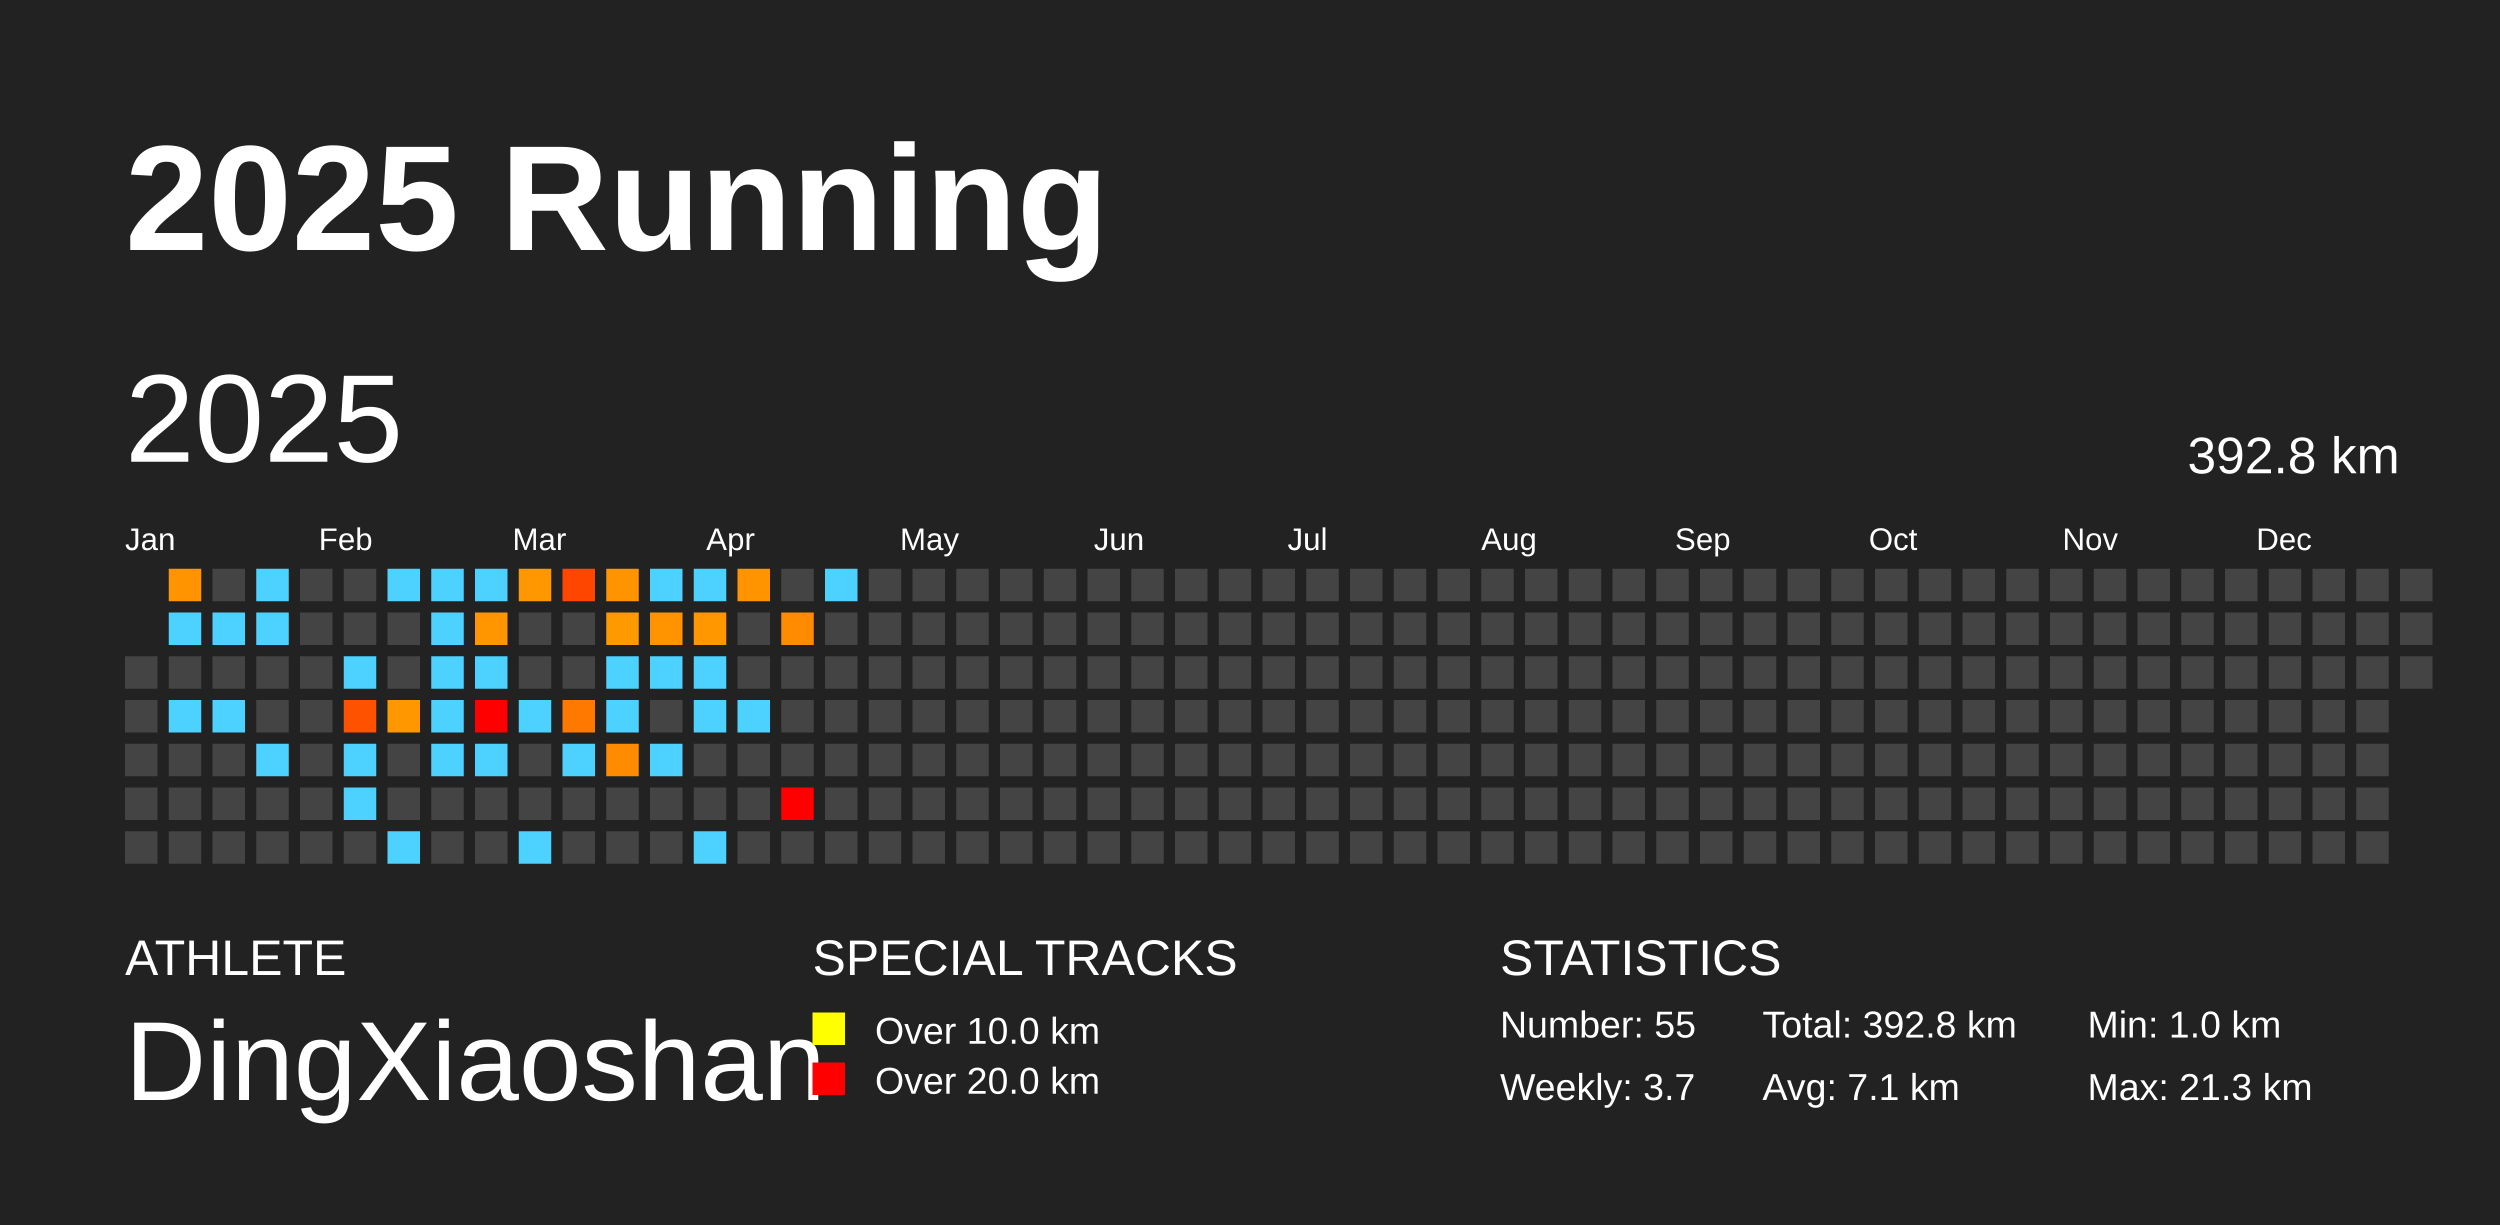
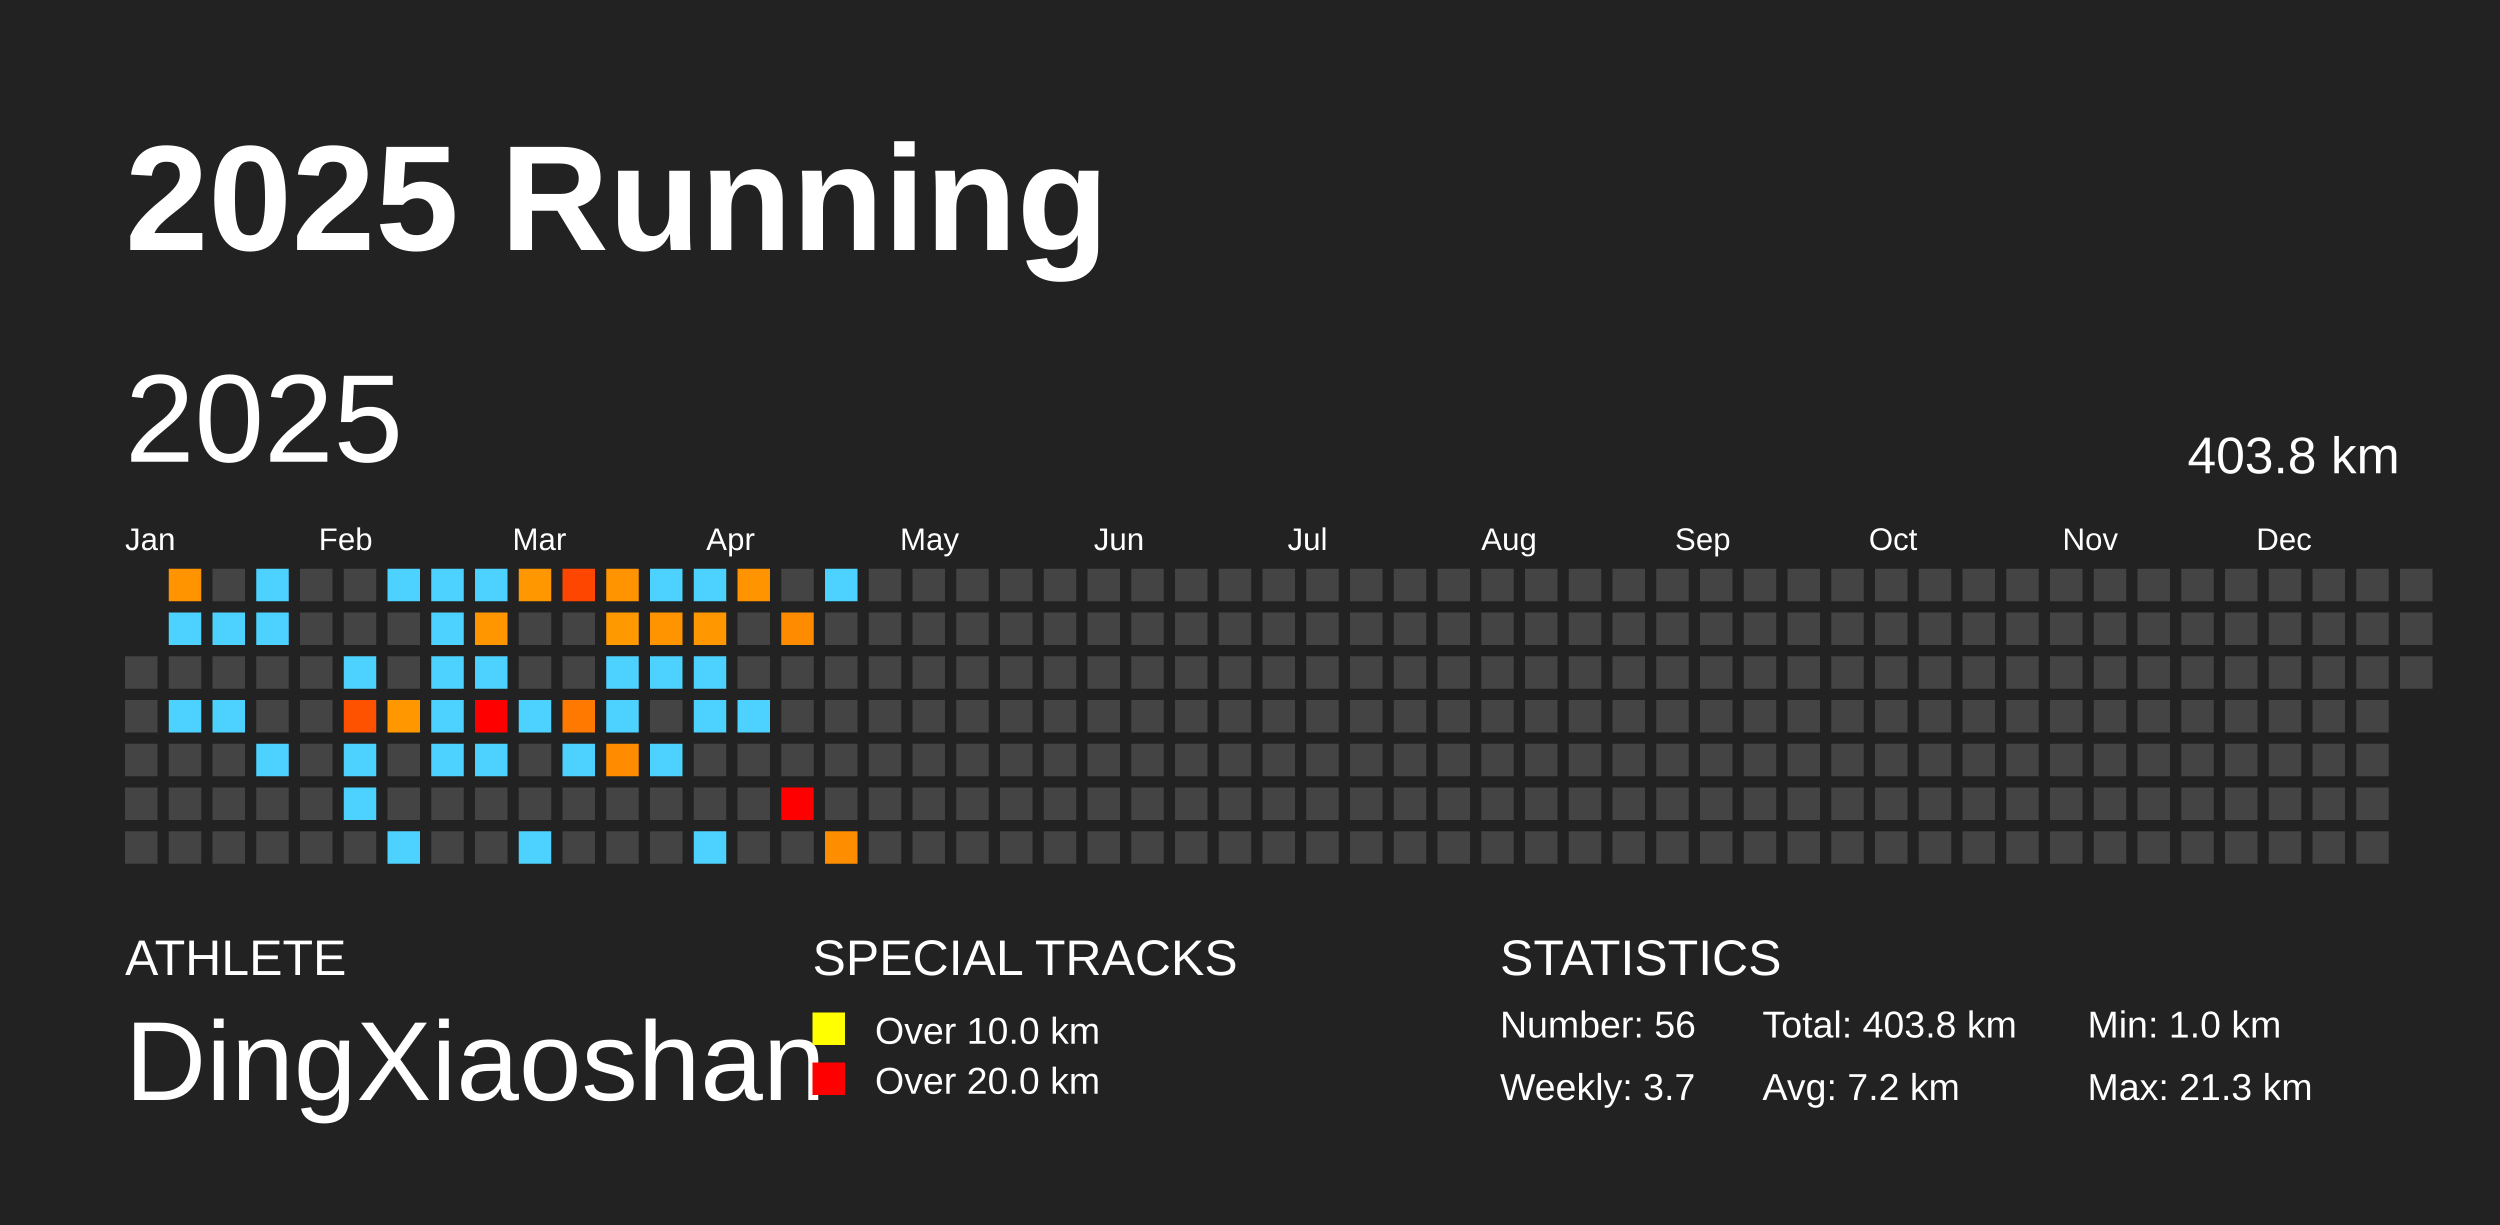
<svg xmlns="http://www.w3.org/2000/svg" baseProfile="full" height="98mm" version="1.1" viewBox="0,0,200,98" width="200mm">
  <defs />
  <rect fill="#222222" height="98" width="200" x="0" y="0" />
  <text fill="#FFFFFF" style="font-size:12px; font-family:Arial; font-weight:bold;" x="10" y="20">2025 Running</text>
  <text fill="#FFFFFF" style="font-size:4px; font-family:Arial" x="10" y="78">ATHLETE</text>
  <text fill="#FFFFFF" style="font-size:9px; font-family:Arial" x="10" y="88">DingXiaoshan</text>
  <text fill="#FFFFFF" style="font-size:4px; font-family:Arial" x="65" y="78">SPECIAL TRACKS</text>
  <rect fill="yellow" height="2.6" width="2.6" x="65" y="81" />
  <text fill="#FFFFFF" style="font-size:3px; font-family:Arial" x="70" y="83.5">Over 10.0 km</text>
  <rect fill="red" height="2.6" width="2.6" x="65" y="85" />
  <text fill="#FFFFFF" style="font-size:3px; font-family:Arial" x="70" y="87.5">Over 20.0 km</text>
  <text fill="#FFFFFF" style="font-size:4px; font-family:Arial" x="120" y="78">STATISTICS</text>
-   <text fill="#FFFFFF" style="font-size:3px; font-family:Arial" x="120" y="83">Number: 55</text>
+   <text fill="#FFFFFF" style="font-size:3px; font-family:Arial" x="120" y="83">Number: 56</text>
  <text fill="#FFFFFF" style="font-size:3px; font-family:Arial" x="120" y="88">Weekly: 3.7</text>
-   <text fill="#FFFFFF" style="font-size:3px; font-family:Arial" x="141" y="83">Total: 392.8 km</text>
-   <text fill="#FFFFFF" style="font-size:3px; font-family:Arial" x="141" y="88">Avg: 7.1 km</text>
+   <text fill="#FFFFFF" style="font-size:3px; font-family:Arial" x="141" y="83">Total: 403.8 km</text>
+   <text fill="#FFFFFF" style="font-size:3px; font-family:Arial" x="141" y="88">Avg: 7.2 km</text>
  <text fill="#FFFFFF" style="font-size:3px; font-family:Arial" x="167" y="83">Min: 1.0 km</text>
  <text fill="#FFFFFF" style="font-size:3px; font-family:Arial" x="167" y="88">Max: 21.3 km</text>
  <text dominant-baseline="hanging" fill="#FFFFFF" style="font-size:10.0px; font-family:Arial;" x="10" y="30">2025</text>
-   <text dominant-baseline="hanging" fill="#FFFFFF" style="font-size:4.125px; font-family:Arial;" x="175" y="35">392.8 km</text>
+   <text dominant-baseline="hanging" fill="#FFFFFF" style="font-size:4.125px; font-family:Arial;" x="175" y="35">403.8 km</text>
  <text fill="#FFFFFF" style="font-size:2.5px; font-family:Arial" x="10.0" y="44">Jan</text>
  <text fill="#FFFFFF" style="font-size:2.5px; font-family:Arial" x="25.5" y="44">Feb</text>
  <text fill="#FFFFFF" style="font-size:2.5px; font-family:Arial" x="41.0" y="44">Mar</text>
  <text fill="#FFFFFF" style="font-size:2.5px; font-family:Arial" x="56.5" y="44">Apr</text>
  <text fill="#FFFFFF" style="font-size:2.5px; font-family:Arial" x="72.0" y="44">May</text>
  <text fill="#FFFFFF" style="font-size:2.5px; font-family:Arial" x="87.5" y="44">Jun</text>
  <text fill="#FFFFFF" style="font-size:2.5px; font-family:Arial" x="103.0" y="44">Jul</text>
  <text fill="#FFFFFF" style="font-size:2.5px; font-family:Arial" x="118.5" y="44">Aug</text>
  <text fill="#FFFFFF" style="font-size:2.5px; font-family:Arial" x="134.0" y="44">Sep</text>
  <text fill="#FFFFFF" style="font-size:2.5px; font-family:Arial" x="149.5" y="44">Oct</text>
  <text fill="#FFFFFF" style="font-size:2.5px; font-family:Arial" x="165.0" y="44">Nov</text>
  <text fill="#FFFFFF" style="font-size:2.5px; font-family:Arial" x="180.5" y="44">Dec</text>
  <rect fill="#444444" height="2.6" width="2.6" x="10.0" y="52.5" />
  <rect fill="#444444" height="2.6" width="2.6" x="10.0" y="56.0" />
  <rect fill="#444444" height="2.6" width="2.6" x="10.0" y="59.5" />
  <rect fill="#444444" height="2.6" width="2.6" x="10.0" y="63.0" />
  <rect fill="#444444" height="2.6" width="2.6" x="10.0" y="66.5" />
  <rect fill="#ff9300" height="2.6" width="2.6" x="13.5" y="45.5" />
  <rect fill="#4dd2ff" height="2.6" width="2.6" x="13.5" y="49.0" />
  <rect fill="#444444" height="2.6" width="2.6" x="13.5" y="52.5" />
  <rect fill="#4dd2ff" height="2.6" width="2.6" x="13.5" y="56.0" />
  <rect fill="#444444" height="2.6" width="2.6" x="13.5" y="59.5" />
  <rect fill="#444444" height="2.6" width="2.6" x="13.5" y="63.0" />
  <rect fill="#444444" height="2.6" width="2.6" x="13.5" y="66.5" />
  <rect fill="#444444" height="2.6" width="2.6" x="17.0" y="45.5" />
  <rect fill="#4dd2ff" height="2.6" width="2.6" x="17.0" y="49.0" />
  <rect fill="#444444" height="2.6" width="2.6" x="17.0" y="52.5" />
  <rect fill="#4dd2ff" height="2.6" width="2.6" x="17.0" y="56.0" />
  <rect fill="#444444" height="2.6" width="2.6" x="17.0" y="59.5" />
  <rect fill="#444444" height="2.6" width="2.6" x="17.0" y="63.0" />
  <rect fill="#444444" height="2.6" width="2.6" x="17.0" y="66.5" />
  <rect fill="#4dd2ff" height="2.6" width="2.6" x="20.5" y="45.5" />
  <rect fill="#4dd2ff" height="2.6" width="2.6" x="20.5" y="49.0" />
  <rect fill="#444444" height="2.6" width="2.6" x="20.5" y="52.5" />
  <rect fill="#444444" height="2.6" width="2.6" x="20.5" y="56.0" />
  <rect fill="#4dd2ff" height="2.6" width="2.6" x="20.5" y="59.5" />
  <rect fill="#444444" height="2.6" width="2.6" x="20.5" y="63.0" />
  <rect fill="#444444" height="2.6" width="2.6" x="20.5" y="66.5" />
  <rect fill="#444444" height="2.6" width="2.6" x="24.0" y="45.5" />
  <rect fill="#444444" height="2.6" width="2.6" x="24.0" y="49.0" />
  <rect fill="#444444" height="2.6" width="2.6" x="24.0" y="52.5" />
  <rect fill="#444444" height="2.6" width="2.6" x="24.0" y="56.0" />
  <rect fill="#444444" height="2.6" width="2.6" x="24.0" y="59.5" />
  <rect fill="#444444" height="2.6" width="2.6" x="24.0" y="63.0" />
  <rect fill="#444444" height="2.6" width="2.6" x="24.0" y="66.5" />
  <rect fill="#444444" height="2.6" width="2.6" x="27.5" y="45.5" />
  <rect fill="#444444" height="2.6" width="2.6" x="27.5" y="49.0" />
  <rect fill="#4dd2ff" height="2.6" width="2.6" x="27.5" y="52.5" />
  <rect fill="#ff5200" height="2.6" width="2.6" x="27.5" y="56.0" />
  <rect fill="#4dd2ff" height="2.6" width="2.6" x="27.5" y="59.5" />
  <rect fill="#4dd2ff" height="2.6" width="2.6" x="27.5" y="63.0" />
  <rect fill="#444444" height="2.6" width="2.6" x="27.5" y="66.5" />
  <rect fill="#4dd2ff" height="2.6" width="2.6" x="31.0" y="45.5" />
  <rect fill="#444444" height="2.6" width="2.6" x="31.0" y="49.0" />
  <rect fill="#444444" height="2.6" width="2.6" x="31.0" y="52.5" />
  <rect fill="#ff9800" height="2.6" width="2.6" x="31.0" y="56.0" />
  <rect fill="#444444" height="2.6" width="2.6" x="31.0" y="59.5" />
  <rect fill="#444444" height="2.6" width="2.6" x="31.0" y="63.0" />
  <rect fill="#4dd2ff" height="2.6" width="2.6" x="31.0" y="66.5" />
  <rect fill="#4dd2ff" height="2.6" width="2.6" x="34.5" y="45.5" />
  <rect fill="#4dd2ff" height="2.6" width="2.6" x="34.5" y="49.0" />
  <rect fill="#4dd2ff" height="2.6" width="2.6" x="34.5" y="52.5" />
  <rect fill="#4dd2ff" height="2.6" width="2.6" x="34.5" y="56.0" />
  <rect fill="#4dd2ff" height="2.6" width="2.6" x="34.5" y="59.5" />
  <rect fill="#444444" height="2.6" width="2.6" x="34.5" y="63.0" />
  <rect fill="#444444" height="2.6" width="2.6" x="34.5" y="66.5" />
  <rect fill="#4dd2ff" height="2.6" width="2.6" x="38.0" y="45.5" />
  <rect fill="#ff9600" height="2.6" width="2.6" x="38.0" y="49.0" />
  <rect fill="#4dd2ff" height="2.6" width="2.6" x="38.0" y="52.5" />
  <rect fill="red" height="2.6" width="2.6" x="38.0" y="56.0" />
  <rect fill="#4dd2ff" height="2.6" width="2.6" x="38.0" y="59.5" />
  <rect fill="#444444" height="2.6" width="2.6" x="38.0" y="63.0" />
  <rect fill="#444444" height="2.6" width="2.6" x="38.0" y="66.5" />
  <rect fill="#ff9800" height="2.6" width="2.6" x="41.5" y="45.5" />
  <rect fill="#444444" height="2.6" width="2.6" x="41.5" y="49.0" />
  <rect fill="#444444" height="2.6" width="2.6" x="41.5" y="52.5" />
  <rect fill="#4dd2ff" height="2.6" width="2.6" x="41.5" y="56.0" />
  <rect fill="#444444" height="2.6" width="2.6" x="41.5" y="59.5" />
  <rect fill="#444444" height="2.6" width="2.6" x="41.5" y="63.0" />
  <rect fill="#4dd2ff" height="2.6" width="2.6" x="41.5" y="66.5" />
  <rect fill="#ff4600" height="2.6" width="2.6" x="45.0" y="45.5" />
  <rect fill="#444444" height="2.6" width="2.6" x="45.0" y="49.0" />
  <rect fill="#444444" height="2.6" width="2.6" x="45.0" y="52.5" />
  <rect fill="#ff7900" height="2.6" width="2.6" x="45.0" y="56.0" />
  <rect fill="#4dd2ff" height="2.6" width="2.6" x="45.0" y="59.5" />
  <rect fill="#444444" height="2.6" width="2.6" x="45.0" y="63.0" />
  <rect fill="#444444" height="2.6" width="2.6" x="45.0" y="66.5" />
  <rect fill="#ff9400" height="2.6" width="2.6" x="48.5" y="45.5" />
  <rect fill="#ff9900" height="2.6" width="2.6" x="48.5" y="49.0" />
  <rect fill="#4dd2ff" height="2.6" width="2.6" x="48.5" y="52.5" />
  <rect fill="#4dd2ff" height="2.6" width="2.6" x="48.5" y="56.0" />
  <rect fill="#ff8c00" height="2.6" width="2.6" x="48.5" y="59.5" />
  <rect fill="#444444" height="2.6" width="2.6" x="48.5" y="63.0" />
  <rect fill="#444444" height="2.6" width="2.6" x="48.5" y="66.5" />
  <rect fill="#4dd2ff" height="2.6" width="2.6" x="52.0" y="45.5" />
  <rect fill="#ff9400" height="2.6" width="2.6" x="52.0" y="49.0" />
  <rect fill="#4dd2ff" height="2.6" width="2.6" x="52.0" y="52.5" />
  <rect fill="#444444" height="2.6" width="2.6" x="52.0" y="56.0" />
  <rect fill="#4dd2ff" height="2.6" width="2.6" x="52.0" y="59.5" />
  <rect fill="#444444" height="2.6" width="2.6" x="52.0" y="63.0" />
  <rect fill="#444444" height="2.6" width="2.6" x="52.0" y="66.5" />
  <rect fill="#4dd2ff" height="2.6" width="2.6" x="55.5" y="45.5" />
  <rect fill="#ff9700" height="2.6" width="2.6" x="55.5" y="49.0" />
  <rect fill="#4dd2ff" height="2.6" width="2.6" x="55.5" y="52.5" />
  <rect fill="#4dd2ff" height="2.6" width="2.6" x="55.5" y="56.0" />
  <rect fill="#444444" height="2.6" width="2.6" x="55.5" y="59.5" />
  <rect fill="#444444" height="2.6" width="2.6" x="55.5" y="63.0" />
  <rect fill="#4dd2ff" height="2.6" width="2.6" x="55.5" y="66.5" />
  <rect fill="#ff9400" height="2.6" width="2.6" x="59.0" y="45.5" />
  <rect fill="#444444" height="2.6" width="2.6" x="59.0" y="49.0" />
  <rect fill="#444444" height="2.6" width="2.6" x="59.0" y="52.5" />
  <rect fill="#4dd2ff" height="2.6" width="2.6" x="59.0" y="56.0" />
  <rect fill="#444444" height="2.6" width="2.6" x="59.0" y="59.5" />
  <rect fill="#444444" height="2.6" width="2.6" x="59.0" y="63.0" />
  <rect fill="#444444" height="2.6" width="2.6" x="59.0" y="66.5" />
  <rect fill="#444444" height="2.6" width="2.6" x="62.5" y="45.5" />
  <rect fill="#ff8c00" height="2.6" width="2.6" x="62.5" y="49.0" />
  <rect fill="#444444" height="2.6" width="2.6" x="62.5" y="52.5" />
  <rect fill="#444444" height="2.6" width="2.6" x="62.5" y="56.0" />
  <rect fill="#444444" height="2.6" width="2.6" x="62.5" y="59.5" />
  <rect fill="red" height="2.6" width="2.6" x="62.5" y="63.0" />
  <rect fill="#444444" height="2.6" width="2.6" x="62.5" y="66.5" />
  <rect fill="#4dd2ff" height="2.6" width="2.6" x="66.0" y="45.5" />
  <rect fill="#444444" height="2.6" width="2.6" x="66.0" y="49.0" />
  <rect fill="#444444" height="2.6" width="2.6" x="66.0" y="52.5" />
  <rect fill="#444444" height="2.6" width="2.6" x="66.0" y="56.0" />
  <rect fill="#444444" height="2.6" width="2.6" x="66.0" y="59.5" />
  <rect fill="#444444" height="2.6" width="2.6" x="66.0" y="63.0" />
-   <rect fill="#444444" height="2.6" width="2.6" x="66.0" y="66.5" />
+   <rect fill="#ff8d00" height="2.6" width="2.6" x="66.0" y="66.5" />
  <rect fill="#444444" height="2.6" width="2.6" x="69.5" y="45.5" />
  <rect fill="#444444" height="2.6" width="2.6" x="69.5" y="49.0" />
  <rect fill="#444444" height="2.6" width="2.6" x="69.5" y="52.5" />
  <rect fill="#444444" height="2.6" width="2.6" x="69.5" y="56.0" />
  <rect fill="#444444" height="2.6" width="2.6" x="69.5" y="59.5" />
  <rect fill="#444444" height="2.6" width="2.6" x="69.5" y="63.0" />
  <rect fill="#444444" height="2.6" width="2.6" x="69.5" y="66.5" />
  <rect fill="#444444" height="2.6" width="2.6" x="73.0" y="45.5" />
  <rect fill="#444444" height="2.6" width="2.6" x="73.0" y="49.0" />
  <rect fill="#444444" height="2.6" width="2.6" x="73.0" y="52.5" />
  <rect fill="#444444" height="2.6" width="2.6" x="73.0" y="56.0" />
  <rect fill="#444444" height="2.6" width="2.6" x="73.0" y="59.5" />
  <rect fill="#444444" height="2.6" width="2.6" x="73.0" y="63.0" />
  <rect fill="#444444" height="2.6" width="2.6" x="73.0" y="66.5" />
  <rect fill="#444444" height="2.6" width="2.6" x="76.5" y="45.5" />
  <rect fill="#444444" height="2.6" width="2.6" x="76.5" y="49.0" />
  <rect fill="#444444" height="2.6" width="2.6" x="76.5" y="52.5" />
  <rect fill="#444444" height="2.6" width="2.6" x="76.5" y="56.0" />
  <rect fill="#444444" height="2.6" width="2.6" x="76.5" y="59.5" />
  <rect fill="#444444" height="2.6" width="2.6" x="76.5" y="63.0" />
  <rect fill="#444444" height="2.6" width="2.6" x="76.5" y="66.5" />
  <rect fill="#444444" height="2.6" width="2.6" x="80.0" y="45.5" />
  <rect fill="#444444" height="2.6" width="2.6" x="80.0" y="49.0" />
  <rect fill="#444444" height="2.6" width="2.6" x="80.0" y="52.5" />
  <rect fill="#444444" height="2.6" width="2.6" x="80.0" y="56.0" />
  <rect fill="#444444" height="2.6" width="2.6" x="80.0" y="59.5" />
  <rect fill="#444444" height="2.6" width="2.6" x="80.0" y="63.0" />
  <rect fill="#444444" height="2.6" width="2.6" x="80.0" y="66.5" />
  <rect fill="#444444" height="2.6" width="2.6" x="83.5" y="45.5" />
  <rect fill="#444444" height="2.6" width="2.6" x="83.5" y="49.0" />
  <rect fill="#444444" height="2.6" width="2.6" x="83.5" y="52.5" />
  <rect fill="#444444" height="2.6" width="2.6" x="83.5" y="56.0" />
  <rect fill="#444444" height="2.6" width="2.6" x="83.5" y="59.5" />
  <rect fill="#444444" height="2.6" width="2.6" x="83.5" y="63.0" />
  <rect fill="#444444" height="2.6" width="2.6" x="83.5" y="66.5" />
  <rect fill="#444444" height="2.6" width="2.6" x="87.0" y="45.5" />
  <rect fill="#444444" height="2.6" width="2.6" x="87.0" y="49.0" />
  <rect fill="#444444" height="2.6" width="2.6" x="87.0" y="52.5" />
  <rect fill="#444444" height="2.6" width="2.6" x="87.0" y="56.0" />
  <rect fill="#444444" height="2.6" width="2.6" x="87.0" y="59.5" />
  <rect fill="#444444" height="2.6" width="2.6" x="87.0" y="63.0" />
  <rect fill="#444444" height="2.6" width="2.6" x="87.0" y="66.5" />
  <rect fill="#444444" height="2.6" width="2.6" x="90.5" y="45.5" />
  <rect fill="#444444" height="2.6" width="2.6" x="90.5" y="49.0" />
  <rect fill="#444444" height="2.6" width="2.6" x="90.5" y="52.5" />
  <rect fill="#444444" height="2.6" width="2.6" x="90.5" y="56.0" />
  <rect fill="#444444" height="2.6" width="2.6" x="90.5" y="59.5" />
  <rect fill="#444444" height="2.6" width="2.6" x="90.5" y="63.0" />
  <rect fill="#444444" height="2.6" width="2.6" x="90.5" y="66.5" />
  <rect fill="#444444" height="2.6" width="2.6" x="94.0" y="45.5" />
  <rect fill="#444444" height="2.6" width="2.6" x="94.0" y="49.0" />
  <rect fill="#444444" height="2.6" width="2.6" x="94.0" y="52.5" />
  <rect fill="#444444" height="2.6" width="2.6" x="94.0" y="56.0" />
  <rect fill="#444444" height="2.6" width="2.6" x="94.0" y="59.5" />
  <rect fill="#444444" height="2.6" width="2.6" x="94.0" y="63.0" />
  <rect fill="#444444" height="2.6" width="2.6" x="94.0" y="66.5" />
  <rect fill="#444444" height="2.6" width="2.6" x="97.5" y="45.5" />
  <rect fill="#444444" height="2.6" width="2.6" x="97.5" y="49.0" />
  <rect fill="#444444" height="2.6" width="2.6" x="97.5" y="52.5" />
  <rect fill="#444444" height="2.6" width="2.6" x="97.5" y="56.0" />
  <rect fill="#444444" height="2.6" width="2.6" x="97.5" y="59.5" />
  <rect fill="#444444" height="2.6" width="2.6" x="97.5" y="63.0" />
  <rect fill="#444444" height="2.6" width="2.6" x="97.5" y="66.5" />
  <rect fill="#444444" height="2.6" width="2.6" x="101.0" y="45.5" />
  <rect fill="#444444" height="2.6" width="2.6" x="101.0" y="49.0" />
  <rect fill="#444444" height="2.6" width="2.6" x="101.0" y="52.5" />
  <rect fill="#444444" height="2.6" width="2.6" x="101.0" y="56.0" />
  <rect fill="#444444" height="2.6" width="2.6" x="101.0" y="59.5" />
  <rect fill="#444444" height="2.6" width="2.6" x="101.0" y="63.0" />
  <rect fill="#444444" height="2.6" width="2.6" x="101.0" y="66.5" />
  <rect fill="#444444" height="2.6" width="2.6" x="104.5" y="45.5" />
  <rect fill="#444444" height="2.6" width="2.6" x="104.5" y="49.0" />
  <rect fill="#444444" height="2.6" width="2.6" x="104.5" y="52.5" />
  <rect fill="#444444" height="2.6" width="2.6" x="104.5" y="56.0" />
  <rect fill="#444444" height="2.6" width="2.6" x="104.5" y="59.5" />
  <rect fill="#444444" height="2.6" width="2.6" x="104.5" y="63.0" />
  <rect fill="#444444" height="2.6" width="2.6" x="104.5" y="66.5" />
  <rect fill="#444444" height="2.6" width="2.6" x="108.0" y="45.5" />
  <rect fill="#444444" height="2.6" width="2.6" x="108.0" y="49.0" />
  <rect fill="#444444" height="2.6" width="2.6" x="108.0" y="52.5" />
  <rect fill="#444444" height="2.6" width="2.6" x="108.0" y="56.0" />
  <rect fill="#444444" height="2.6" width="2.6" x="108.0" y="59.5" />
  <rect fill="#444444" height="2.6" width="2.6" x="108.0" y="63.0" />
  <rect fill="#444444" height="2.6" width="2.6" x="108.0" y="66.5" />
  <rect fill="#444444" height="2.6" width="2.6" x="111.5" y="45.5" />
  <rect fill="#444444" height="2.6" width="2.6" x="111.5" y="49.0" />
  <rect fill="#444444" height="2.6" width="2.6" x="111.5" y="52.5" />
  <rect fill="#444444" height="2.6" width="2.6" x="111.5" y="56.0" />
  <rect fill="#444444" height="2.6" width="2.6" x="111.5" y="59.5" />
  <rect fill="#444444" height="2.6" width="2.6" x="111.5" y="63.0" />
  <rect fill="#444444" height="2.6" width="2.6" x="111.5" y="66.5" />
  <rect fill="#444444" height="2.6" width="2.6" x="115.0" y="45.5" />
  <rect fill="#444444" height="2.6" width="2.6" x="115.0" y="49.0" />
  <rect fill="#444444" height="2.6" width="2.6" x="115.0" y="52.5" />
  <rect fill="#444444" height="2.6" width="2.6" x="115.0" y="56.0" />
  <rect fill="#444444" height="2.6" width="2.6" x="115.0" y="59.5" />
  <rect fill="#444444" height="2.6" width="2.6" x="115.0" y="63.0" />
  <rect fill="#444444" height="2.6" width="2.6" x="115.0" y="66.5" />
  <rect fill="#444444" height="2.6" width="2.6" x="118.5" y="45.5" />
  <rect fill="#444444" height="2.6" width="2.6" x="118.5" y="49.0" />
  <rect fill="#444444" height="2.6" width="2.6" x="118.5" y="52.5" />
  <rect fill="#444444" height="2.6" width="2.6" x="118.5" y="56.0" />
  <rect fill="#444444" height="2.6" width="2.6" x="118.5" y="59.5" />
  <rect fill="#444444" height="2.6" width="2.6" x="118.5" y="63.0" />
  <rect fill="#444444" height="2.6" width="2.6" x="118.5" y="66.5" />
  <rect fill="#444444" height="2.6" width="2.6" x="122.0" y="45.5" />
  <rect fill="#444444" height="2.6" width="2.6" x="122.0" y="49.0" />
  <rect fill="#444444" height="2.6" width="2.6" x="122.0" y="52.5" />
  <rect fill="#444444" height="2.6" width="2.6" x="122.0" y="56.0" />
  <rect fill="#444444" height="2.6" width="2.6" x="122.0" y="59.5" />
  <rect fill="#444444" height="2.6" width="2.6" x="122.0" y="63.0" />
  <rect fill="#444444" height="2.6" width="2.6" x="122.0" y="66.5" />
  <rect fill="#444444" height="2.6" width="2.6" x="125.5" y="45.5" />
  <rect fill="#444444" height="2.6" width="2.6" x="125.5" y="49.0" />
  <rect fill="#444444" height="2.6" width="2.6" x="125.5" y="52.5" />
  <rect fill="#444444" height="2.6" width="2.6" x="125.5" y="56.0" />
  <rect fill="#444444" height="2.6" width="2.6" x="125.5" y="59.5" />
  <rect fill="#444444" height="2.6" width="2.6" x="125.5" y="63.0" />
  <rect fill="#444444" height="2.6" width="2.6" x="125.5" y="66.5" />
  <rect fill="#444444" height="2.6" width="2.6" x="129.0" y="45.5" />
  <rect fill="#444444" height="2.6" width="2.6" x="129.0" y="49.0" />
  <rect fill="#444444" height="2.6" width="2.6" x="129.0" y="52.5" />
  <rect fill="#444444" height="2.6" width="2.6" x="129.0" y="56.0" />
  <rect fill="#444444" height="2.6" width="2.6" x="129.0" y="59.5" />
  <rect fill="#444444" height="2.6" width="2.6" x="129.0" y="63.0" />
  <rect fill="#444444" height="2.6" width="2.6" x="129.0" y="66.5" />
  <rect fill="#444444" height="2.6" width="2.6" x="132.5" y="45.5" />
  <rect fill="#444444" height="2.6" width="2.6" x="132.5" y="49.0" />
  <rect fill="#444444" height="2.6" width="2.6" x="132.5" y="52.5" />
  <rect fill="#444444" height="2.6" width="2.6" x="132.5" y="56.0" />
  <rect fill="#444444" height="2.6" width="2.6" x="132.5" y="59.5" />
  <rect fill="#444444" height="2.6" width="2.6" x="132.5" y="63.0" />
  <rect fill="#444444" height="2.6" width="2.6" x="132.5" y="66.5" />
  <rect fill="#444444" height="2.6" width="2.6" x="136.0" y="45.5" />
  <rect fill="#444444" height="2.6" width="2.6" x="136.0" y="49.0" />
  <rect fill="#444444" height="2.6" width="2.6" x="136.0" y="52.5" />
  <rect fill="#444444" height="2.6" width="2.6" x="136.0" y="56.0" />
  <rect fill="#444444" height="2.6" width="2.6" x="136.0" y="59.5" />
  <rect fill="#444444" height="2.6" width="2.6" x="136.0" y="63.0" />
  <rect fill="#444444" height="2.6" width="2.6" x="136.0" y="66.5" />
  <rect fill="#444444" height="2.6" width="2.6" x="139.5" y="45.5" />
  <rect fill="#444444" height="2.6" width="2.6" x="139.5" y="49.0" />
  <rect fill="#444444" height="2.6" width="2.6" x="139.5" y="52.5" />
  <rect fill="#444444" height="2.6" width="2.6" x="139.5" y="56.0" />
  <rect fill="#444444" height="2.6" width="2.6" x="139.5" y="59.5" />
  <rect fill="#444444" height="2.6" width="2.6" x="139.5" y="63.0" />
  <rect fill="#444444" height="2.6" width="2.6" x="139.5" y="66.5" />
  <rect fill="#444444" height="2.6" width="2.6" x="143.0" y="45.5" />
  <rect fill="#444444" height="2.6" width="2.6" x="143.0" y="49.0" />
  <rect fill="#444444" height="2.6" width="2.6" x="143.0" y="52.5" />
  <rect fill="#444444" height="2.6" width="2.6" x="143.0" y="56.0" />
  <rect fill="#444444" height="2.6" width="2.6" x="143.0" y="59.5" />
  <rect fill="#444444" height="2.6" width="2.6" x="143.0" y="63.0" />
  <rect fill="#444444" height="2.6" width="2.6" x="143.0" y="66.5" />
  <rect fill="#444444" height="2.6" width="2.6" x="146.5" y="45.5" />
  <rect fill="#444444" height="2.6" width="2.6" x="146.5" y="49.0" />
  <rect fill="#444444" height="2.6" width="2.6" x="146.5" y="52.5" />
  <rect fill="#444444" height="2.6" width="2.6" x="146.5" y="56.0" />
  <rect fill="#444444" height="2.6" width="2.6" x="146.5" y="59.5" />
  <rect fill="#444444" height="2.6" width="2.6" x="146.5" y="63.0" />
  <rect fill="#444444" height="2.6" width="2.6" x="146.5" y="66.5" />
  <rect fill="#444444" height="2.6" width="2.6" x="150.0" y="45.5" />
  <rect fill="#444444" height="2.6" width="2.6" x="150.0" y="49.0" />
  <rect fill="#444444" height="2.6" width="2.6" x="150.0" y="52.5" />
  <rect fill="#444444" height="2.6" width="2.6" x="150.0" y="56.0" />
  <rect fill="#444444" height="2.6" width="2.6" x="150.0" y="59.5" />
  <rect fill="#444444" height="2.6" width="2.6" x="150.0" y="63.0" />
  <rect fill="#444444" height="2.6" width="2.6" x="150.0" y="66.5" />
  <rect fill="#444444" height="2.6" width="2.6" x="153.5" y="45.5" />
  <rect fill="#444444" height="2.6" width="2.6" x="153.5" y="49.0" />
  <rect fill="#444444" height="2.6" width="2.6" x="153.5" y="52.5" />
  <rect fill="#444444" height="2.6" width="2.6" x="153.5" y="56.0" />
  <rect fill="#444444" height="2.6" width="2.6" x="153.5" y="59.5" />
  <rect fill="#444444" height="2.6" width="2.6" x="153.5" y="63.0" />
  <rect fill="#444444" height="2.6" width="2.6" x="153.5" y="66.5" />
  <rect fill="#444444" height="2.6" width="2.6" x="157.0" y="45.5" />
  <rect fill="#444444" height="2.6" width="2.6" x="157.0" y="49.0" />
  <rect fill="#444444" height="2.6" width="2.6" x="157.0" y="52.5" />
  <rect fill="#444444" height="2.6" width="2.6" x="157.0" y="56.0" />
  <rect fill="#444444" height="2.6" width="2.6" x="157.0" y="59.5" />
  <rect fill="#444444" height="2.6" width="2.6" x="157.0" y="63.0" />
  <rect fill="#444444" height="2.6" width="2.6" x="157.0" y="66.5" />
  <rect fill="#444444" height="2.6" width="2.6" x="160.5" y="45.5" />
  <rect fill="#444444" height="2.6" width="2.6" x="160.5" y="49.0" />
  <rect fill="#444444" height="2.6" width="2.6" x="160.5" y="52.5" />
  <rect fill="#444444" height="2.6" width="2.6" x="160.5" y="56.0" />
  <rect fill="#444444" height="2.6" width="2.6" x="160.5" y="59.5" />
  <rect fill="#444444" height="2.6" width="2.6" x="160.5" y="63.0" />
  <rect fill="#444444" height="2.6" width="2.6" x="160.5" y="66.5" />
  <rect fill="#444444" height="2.6" width="2.6" x="164.0" y="45.5" />
  <rect fill="#444444" height="2.6" width="2.6" x="164.0" y="49.0" />
  <rect fill="#444444" height="2.6" width="2.6" x="164.0" y="52.5" />
  <rect fill="#444444" height="2.6" width="2.6" x="164.0" y="56.0" />
  <rect fill="#444444" height="2.6" width="2.6" x="164.0" y="59.5" />
  <rect fill="#444444" height="2.6" width="2.6" x="164.0" y="63.0" />
  <rect fill="#444444" height="2.6" width="2.6" x="164.0" y="66.5" />
  <rect fill="#444444" height="2.6" width="2.6" x="167.5" y="45.5" />
  <rect fill="#444444" height="2.6" width="2.6" x="167.5" y="49.0" />
  <rect fill="#444444" height="2.6" width="2.6" x="167.5" y="52.5" />
  <rect fill="#444444" height="2.6" width="2.6" x="167.5" y="56.0" />
  <rect fill="#444444" height="2.6" width="2.6" x="167.5" y="59.5" />
  <rect fill="#444444" height="2.6" width="2.6" x="167.5" y="63.0" />
  <rect fill="#444444" height="2.6" width="2.6" x="167.5" y="66.5" />
  <rect fill="#444444" height="2.6" width="2.6" x="171.0" y="45.5" />
  <rect fill="#444444" height="2.6" width="2.6" x="171.0" y="49.0" />
  <rect fill="#444444" height="2.6" width="2.6" x="171.0" y="52.5" />
  <rect fill="#444444" height="2.6" width="2.6" x="171.0" y="56.0" />
  <rect fill="#444444" height="2.6" width="2.6" x="171.0" y="59.5" />
  <rect fill="#444444" height="2.6" width="2.6" x="171.0" y="63.0" />
  <rect fill="#444444" height="2.6" width="2.6" x="171.0" y="66.5" />
  <rect fill="#444444" height="2.6" width="2.6" x="174.5" y="45.5" />
  <rect fill="#444444" height="2.6" width="2.6" x="174.5" y="49.0" />
  <rect fill="#444444" height="2.6" width="2.6" x="174.5" y="52.5" />
  <rect fill="#444444" height="2.6" width="2.6" x="174.5" y="56.0" />
  <rect fill="#444444" height="2.6" width="2.6" x="174.5" y="59.5" />
  <rect fill="#444444" height="2.6" width="2.6" x="174.5" y="63.0" />
  <rect fill="#444444" height="2.6" width="2.6" x="174.5" y="66.5" />
  <rect fill="#444444" height="2.6" width="2.6" x="178.0" y="45.5" />
  <rect fill="#444444" height="2.6" width="2.6" x="178.0" y="49.0" />
  <rect fill="#444444" height="2.6" width="2.6" x="178.0" y="52.5" />
  <rect fill="#444444" height="2.6" width="2.6" x="178.0" y="56.0" />
  <rect fill="#444444" height="2.6" width="2.6" x="178.0" y="59.5" />
  <rect fill="#444444" height="2.6" width="2.6" x="178.0" y="63.0" />
  <rect fill="#444444" height="2.6" width="2.6" x="178.0" y="66.5" />
  <rect fill="#444444" height="2.6" width="2.6" x="181.5" y="45.5" />
  <rect fill="#444444" height="2.6" width="2.6" x="181.5" y="49.0" />
  <rect fill="#444444" height="2.6" width="2.6" x="181.5" y="52.5" />
  <rect fill="#444444" height="2.6" width="2.6" x="181.5" y="56.0" />
  <rect fill="#444444" height="2.6" width="2.6" x="181.5" y="59.5" />
  <rect fill="#444444" height="2.6" width="2.6" x="181.5" y="63.0" />
  <rect fill="#444444" height="2.6" width="2.6" x="181.5" y="66.5" />
  <rect fill="#444444" height="2.6" width="2.6" x="185.0" y="45.5" />
  <rect fill="#444444" height="2.6" width="2.6" x="185.0" y="49.0" />
  <rect fill="#444444" height="2.6" width="2.6" x="185.0" y="52.5" />
  <rect fill="#444444" height="2.6" width="2.6" x="185.0" y="56.0" />
  <rect fill="#444444" height="2.6" width="2.6" x="185.0" y="59.5" />
  <rect fill="#444444" height="2.6" width="2.6" x="185.0" y="63.0" />
  <rect fill="#444444" height="2.6" width="2.6" x="185.0" y="66.5" />
  <rect fill="#444444" height="2.6" width="2.6" x="188.5" y="45.5" />
  <rect fill="#444444" height="2.6" width="2.6" x="188.5" y="49.0" />
  <rect fill="#444444" height="2.6" width="2.6" x="188.5" y="52.5" />
  <rect fill="#444444" height="2.6" width="2.6" x="188.5" y="56.0" />
  <rect fill="#444444" height="2.6" width="2.6" x="188.5" y="59.5" />
  <rect fill="#444444" height="2.6" width="2.6" x="188.5" y="63.0" />
  <rect fill="#444444" height="2.6" width="2.6" x="188.5" y="66.5" />
  <rect fill="#444444" height="2.6" width="2.6" x="192.0" y="45.5" />
  <rect fill="#444444" height="2.6" width="2.6" x="192.0" y="49.0" />
  <rect fill="#444444" height="2.6" width="2.6" x="192.0" y="52.5" />
</svg>
